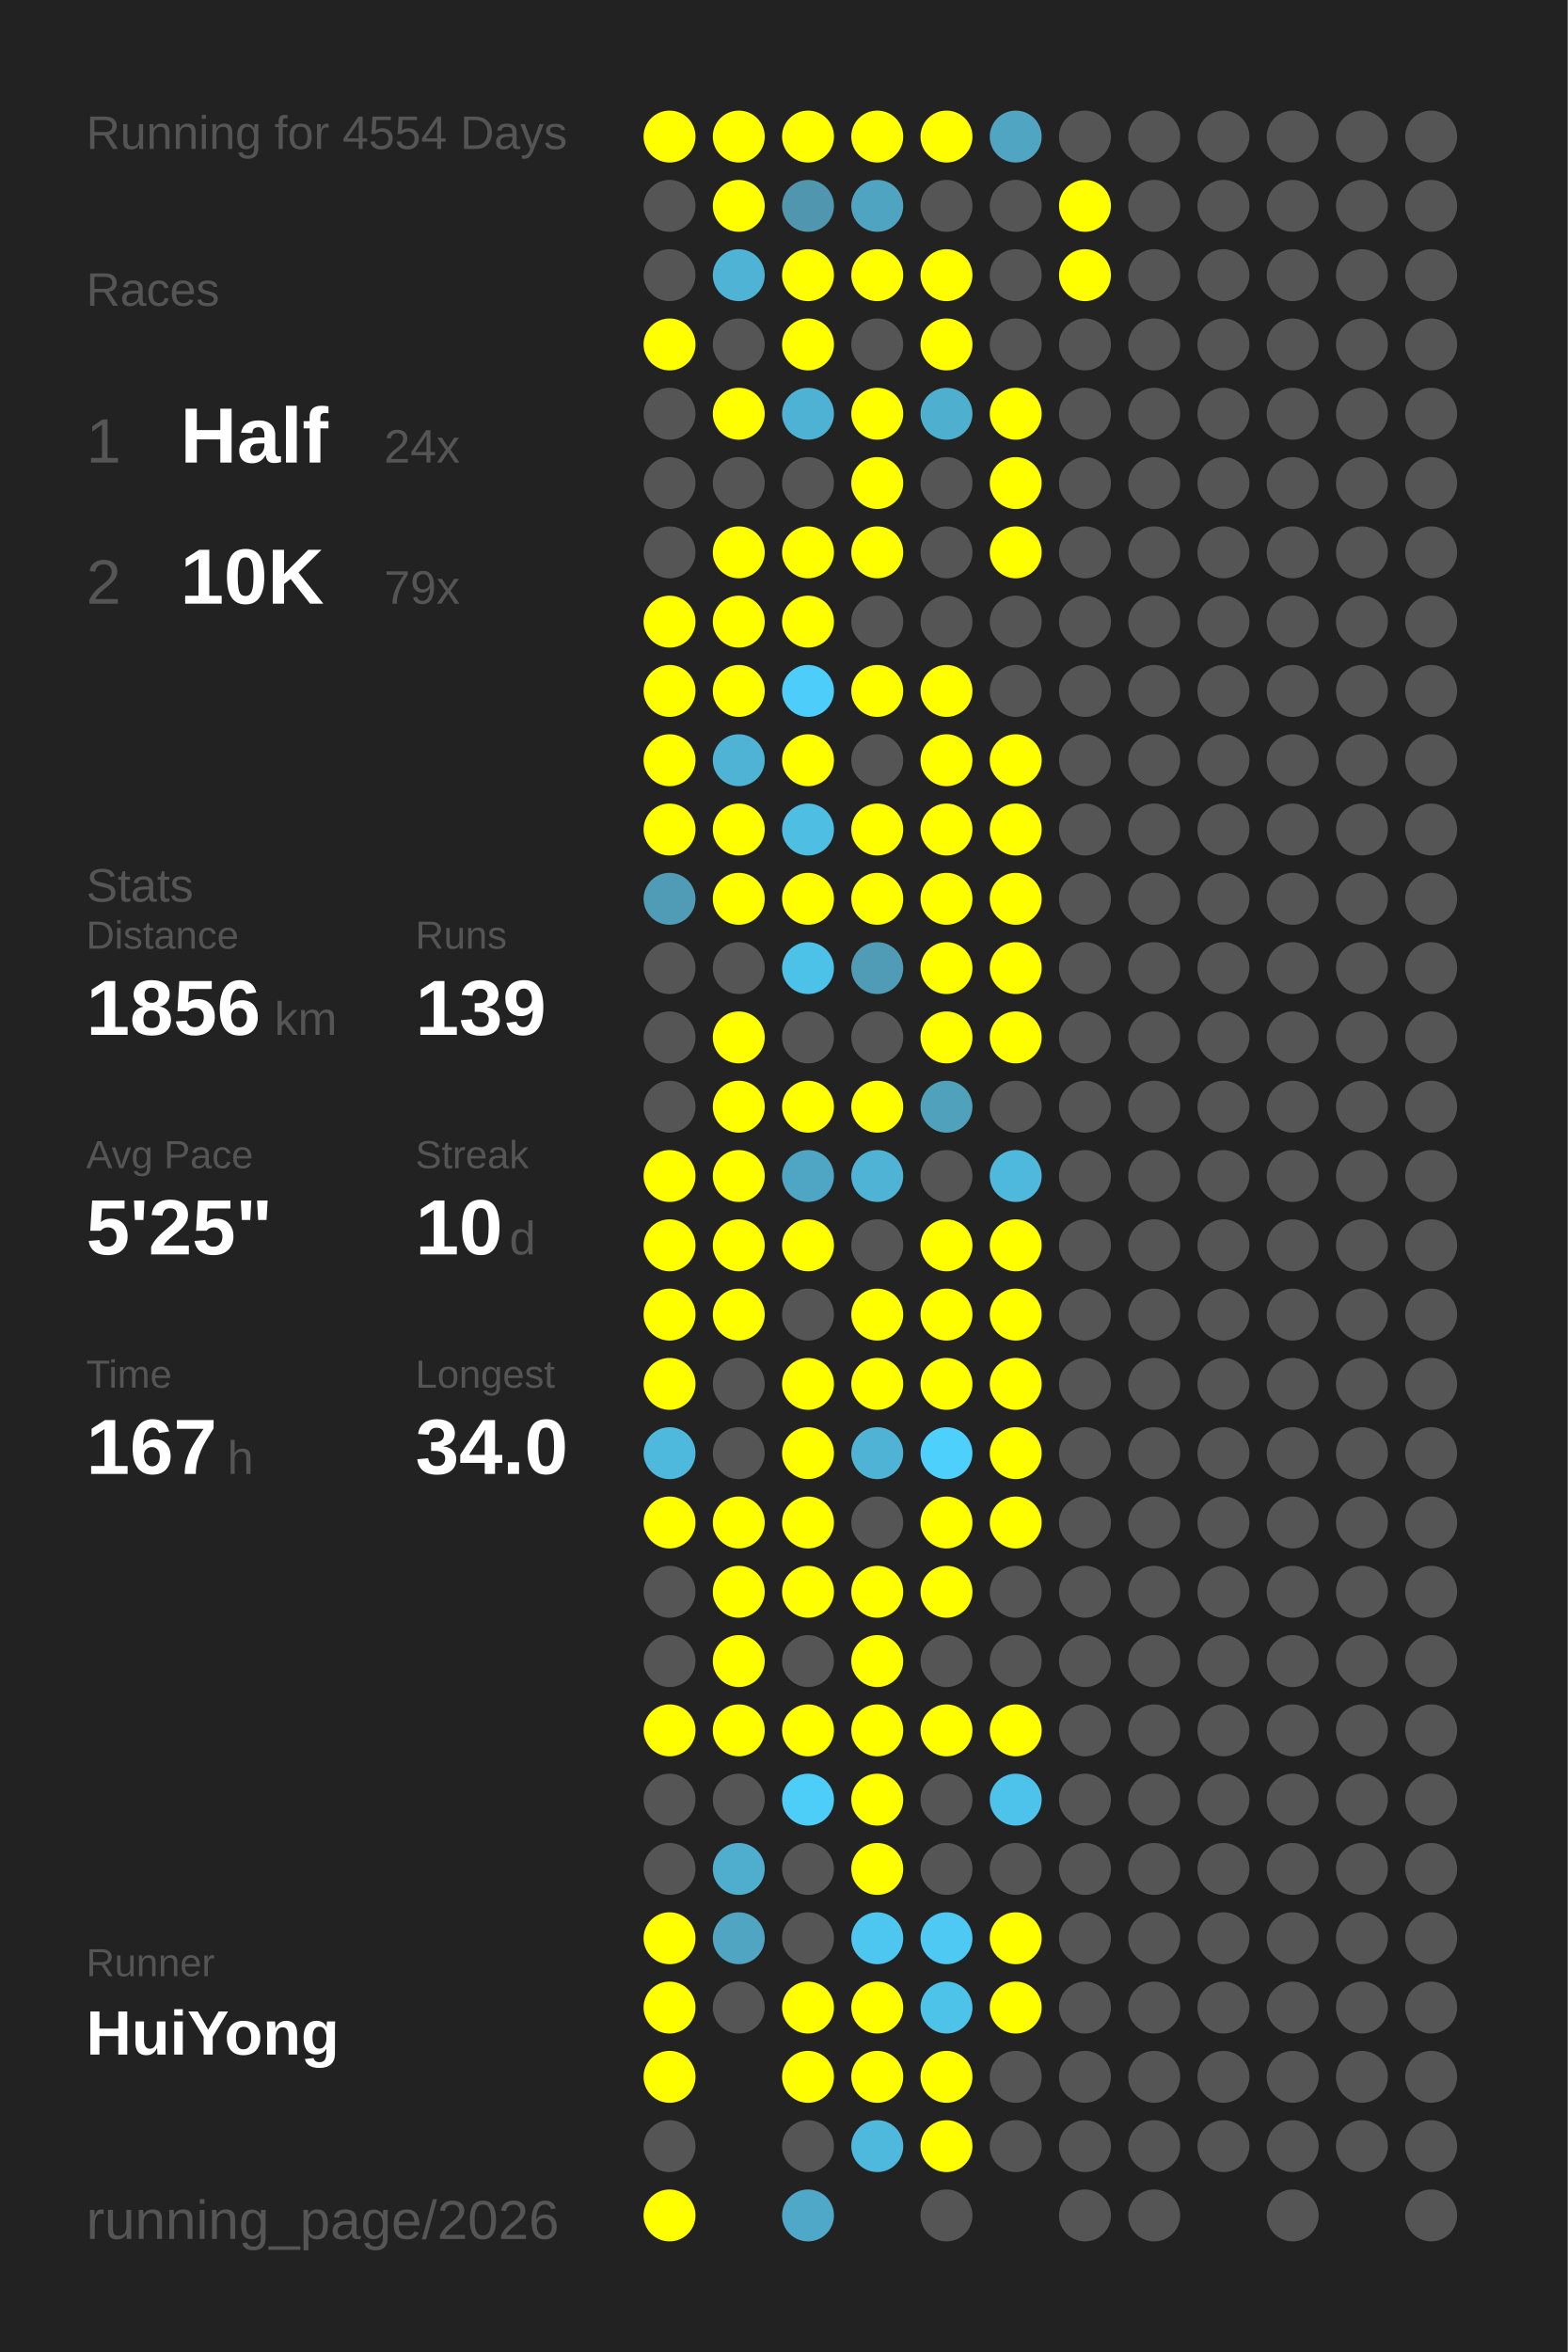
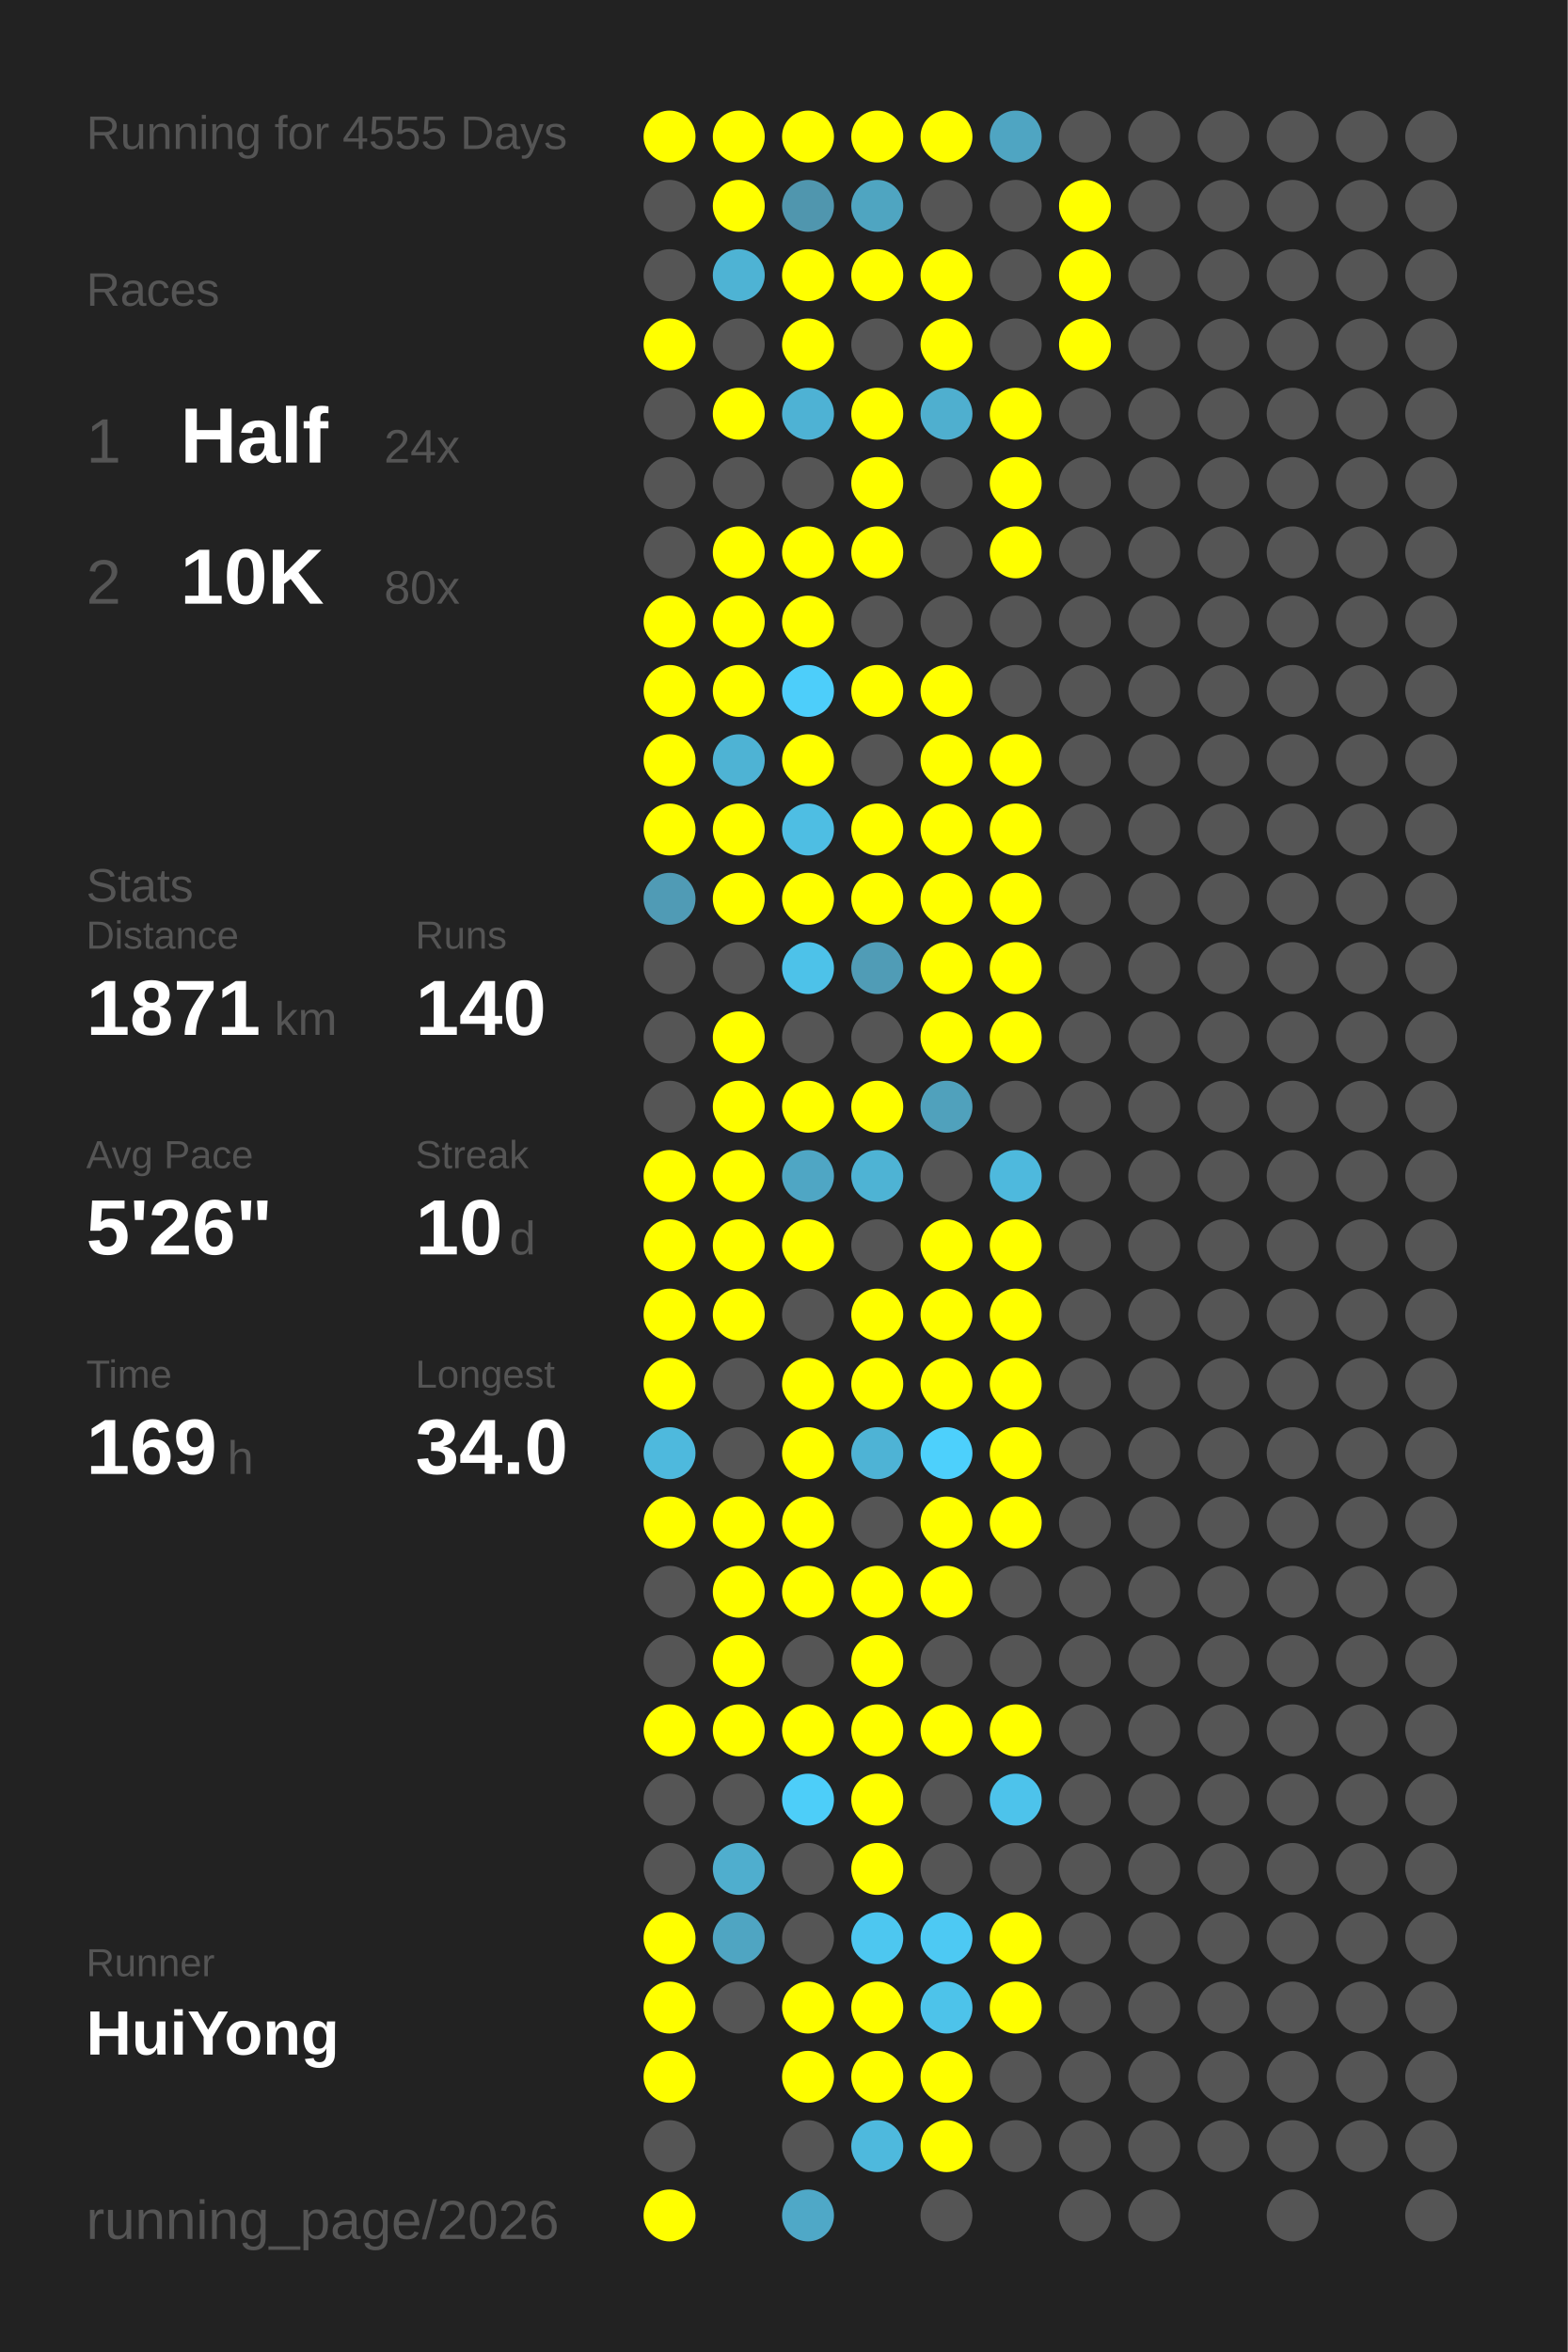
<svg xmlns="http://www.w3.org/2000/svg" baseProfile="full" height="300mm" version="1.1" viewBox="0,0,200,300" width="200mm">
  <defs />
  <rect fill="#222222" height="300" width="200" x="0" y="0" />
-   <text fill="#555555" style="font-size:6px; font-family:Arial;" x="11" y="19">Running for 4554 Days</text>
+   <text fill="#555555" style="font-size:6px; font-family:Arial;" x="11" y="19">Running for 4555 Days</text>
  <text fill="#555555" style="font-size:6px; font-family:Arial;" x="11" y="39">Races</text>
  <text fill="#555555" style="font-size:8px; font-family:Arial;" x="11" y="59">1</text>
  <text fill="#FFFFFF" style="font-size:10px; font-family:Arial; font-weight:bold;" x="23" y="59">Half</text>
  <text fill="#555555" style="font-size:6px; font-family:Arial;" x="49" y="59">24x</text>
  <text fill="#555555" style="font-size:8px; font-family:Arial;" x="11" y="77">2</text>
  <text fill="#FFFFFF" style="font-size:10px; font-family:Arial; font-weight:bold;" x="23" y="77">10K</text>
-   <text fill="#555555" style="font-size:6px; font-family:Arial;" x="49" y="77">79x</text>
+   <text fill="#555555" style="font-size:6px; font-family:Arial;" x="49" y="77">80x</text>
  <text fill="#555555" style="font-size:6px; font-family:Arial;" x="11" y="115">Stats</text>
  <text fill="#555555" style="font-size:5px; font-family:Arial;" x="11" y="121">Distance</text>
-   <text fill="#FFFFFF" style="font-size:10px; font-family:Arial; font-weight:bold;" x="11" y="132">1856</text>
+   <text fill="#FFFFFF" style="font-size:10px; font-family:Arial; font-weight:bold;" x="11" y="132">1871</text>
  <text fill="#555555" style="font-size:6px; font-family:Arial;" x="35" y="132">km</text>
  <text fill="#555555" style="font-size:5px; font-family:Arial;" x="53" y="121">Runs</text>
-   <text fill="#FFFFFF" style="font-size:10px; font-family:Arial; font-weight:bold;" x="53" y="132">139</text>
+   <text fill="#FFFFFF" style="font-size:10px; font-family:Arial; font-weight:bold;" x="53" y="132">140</text>
  <text fill="#555555" style="font-size:5px; font-family:Arial;" x="11" y="149">Avg Pace</text>
-   <text fill="#FFFFFF" style="font-size:10px; font-family:Arial; font-weight:bold;" x="11" y="160">5'25"</text>
+   <text fill="#FFFFFF" style="font-size:10px; font-family:Arial; font-weight:bold;" x="11" y="160">5'26"</text>
  <text fill="#555555" style="font-size:5px; font-family:Arial;" x="53" y="149">Streak</text>
  <text fill="#FFFFFF" style="font-size:10px; font-family:Arial; font-weight:bold;" x="53" y="160">10</text>
  <text fill="#555555" style="font-size:6px; font-family:Arial;" x="65" y="160">d</text>
  <text fill="#555555" style="font-size:5px; font-family:Arial;" x="11" y="177">Time</text>
-   <text fill="#FFFFFF" style="font-size:10px; font-family:Arial; font-weight:bold;" x="11" y="188">167</text>
+   <text fill="#FFFFFF" style="font-size:10px; font-family:Arial; font-weight:bold;" x="11" y="188">169</text>
  <text fill="#555555" style="font-size:6px; font-family:Arial;" x="29" y="188">h</text>
  <text fill="#555555" style="font-size:5px; font-family:Arial;" x="53" y="177">Longest</text>
  <text fill="#FFFFFF" style="font-size:10px; font-family:Arial; font-weight:bold;" x="53" y="188">34.0</text>
  <text fill="#555555" style="font-size:5px; font-family:Arial;" x="11" y="252.065">Runner</text>
  <text fill="#FFFFFF" style="font-size:8px; font-family:Arial; font-weight:bold;" x="11" y="262.065">HuiYong</text>
  <text fill="#555555" style="font-size:7px; font-family:Arial;" x="11" y="285.581">running_page/2026</text>
  <circle cx="85.417" cy="17.419" fill="#FFFF00" r="3.312" />
  <circle cx="85.417" cy="26.258" fill="#555555" r="3.312" />
  <circle cx="85.417" cy="35.097" fill="#555555" r="3.312" />
  <circle cx="85.417" cy="43.935" fill="#FFFF00" r="3.312" />
  <circle cx="85.417" cy="52.774" fill="#555555" r="3.312" />
  <circle cx="85.417" cy="61.613" fill="#555555" r="3.312" />
  <circle cx="85.417" cy="70.452" fill="#555555" r="3.312" />
  <circle cx="85.417" cy="79.29" fill="#FFFF00" r="3.312" />
  <circle cx="85.417" cy="88.129" fill="#FFFF00" r="3.312" />
  <circle cx="85.417" cy="96.968" fill="#FFFF00" r="3.312" />
  <circle cx="85.417" cy="105.806" fill="#FFFF00" r="3.312" />
  <circle cx="85.417" cy="114.645" fill="#509bb5" r="3.312" />
  <circle cx="85.417" cy="123.484" fill="#555555" r="3.312" />
  <circle cx="85.417" cy="132.323" fill="#555555" r="3.312" />
  <circle cx="85.417" cy="141.161" fill="#555555" r="3.312" />
  <circle cx="85.417" cy="150" fill="#FFFF00" r="3.312" />
  <circle cx="85.417" cy="158.839" fill="#FFFF00" r="3.312" />
  <circle cx="85.417" cy="167.677" fill="#FFFF00" r="3.312" />
  <circle cx="85.417" cy="176.516" fill="#FFFF00" r="3.312" />
  <circle cx="85.417" cy="185.355" fill="#4eb9dd" r="3.312" />
  <circle cx="85.417" cy="194.194" fill="#FFFF00" r="3.312" />
  <circle cx="85.417" cy="203.032" fill="#555555" r="3.312" />
  <circle cx="85.417" cy="211.871" fill="#555555" r="3.312" />
  <circle cx="85.417" cy="220.71" fill="#FFFF00" r="3.312" />
  <circle cx="85.417" cy="229.548" fill="#555555" r="3.312" />
  <circle cx="85.417" cy="238.387" fill="#555555" r="3.312" />
  <circle cx="85.417" cy="247.226" fill="#FFFF00" r="3.312" />
  <circle cx="85.417" cy="256.065" fill="#FFFF00" r="3.312" />
  <circle cx="85.417" cy="264.903" fill="#FFFF00" r="3.312" />
  <circle cx="85.417" cy="273.742" fill="#555555" r="3.312" />
  <circle cx="85.417" cy="282.581" fill="#FFFF00" r="3.312" />
  <circle cx="94.25" cy="17.419" fill="#FFFF00" r="3.312" />
  <circle cx="94.25" cy="26.258" fill="#FFFF00" r="3.312" />
  <circle cx="94.25" cy="35.097" fill="#4eb3d4" r="3.312" />
  <circle cx="94.25" cy="43.935" fill="#555555" r="3.312" />
  <circle cx="94.25" cy="52.774" fill="#FFFF00" r="3.312" />
  <circle cx="94.25" cy="61.613" fill="#555555" r="3.312" />
  <circle cx="94.25" cy="70.452" fill="#FFFF00" r="3.312" />
  <circle cx="94.25" cy="79.29" fill="#FFFF00" r="3.312" />
  <circle cx="94.25" cy="88.129" fill="#FFFF00" r="3.312" />
  <circle cx="94.25" cy="96.968" fill="#4eb3d4" r="3.312" />
  <circle cx="94.25" cy="105.806" fill="#FFFF00" r="3.312" />
  <circle cx="94.25" cy="114.645" fill="#FFFF00" r="3.312" />
  <circle cx="94.25" cy="123.484" fill="#555555" r="3.312" />
  <circle cx="94.25" cy="132.323" fill="#FFFF00" r="3.312" />
  <circle cx="94.25" cy="141.161" fill="#FFFF00" r="3.312" />
  <circle cx="94.25" cy="150" fill="#FFFF00" r="3.312" />
  <circle cx="94.25" cy="158.839" fill="#FFFF00" r="3.312" />
  <circle cx="94.25" cy="167.677" fill="#FFFF00" r="3.312" />
  <circle cx="94.25" cy="176.516" fill="#555555" r="3.312" />
  <circle cx="94.25" cy="185.355" fill="#555555" r="3.312" />
  <circle cx="94.25" cy="194.194" fill="#FFFF00" r="3.312" />
  <circle cx="94.25" cy="203.032" fill="#FFFF00" r="3.312" />
  <circle cx="94.25" cy="211.871" fill="#FFFF00" r="3.312" />
  <circle cx="94.25" cy="220.71" fill="#FFFF00" r="3.312" />
  <circle cx="94.25" cy="229.548" fill="#555555" r="3.312" />
  <circle cx="94.25" cy="238.387" fill="#4faece" r="3.312" />
  <circle cx="94.25" cy="247.226" fill="#4fa5c2" r="3.312" />
  <circle cx="94.25" cy="256.065" fill="#555555" r="3.312" />
  <circle cx="103.083" cy="17.419" fill="#FFFF00" r="3.312" />
  <circle cx="103.083" cy="26.258" fill="#5096ae" r="3.312" />
  <circle cx="103.083" cy="35.097" fill="#FFFF00" r="3.312" />
  <circle cx="103.083" cy="43.935" fill="#FFFF00" r="3.312" />
  <circle cx="103.083" cy="52.774" fill="#4eb2d4" r="3.312" />
  <circle cx="103.083" cy="61.613" fill="#555555" r="3.312" />
  <circle cx="103.083" cy="70.452" fill="#FFFF00" r="3.312" />
  <circle cx="103.083" cy="79.29" fill="#FFFF00" r="3.312" />
  <circle cx="103.083" cy="88.129" fill="#4dcefa" r="3.312" />
  <circle cx="103.083" cy="96.968" fill="#FFFF00" r="3.312" />
  <circle cx="103.083" cy="105.806" fill="#4ebee3" r="3.312" />
  <circle cx="103.083" cy="114.645" fill="#FFFF00" r="3.312" />
  <circle cx="103.083" cy="123.484" fill="#4dc2e9" r="3.312" />
  <circle cx="103.083" cy="132.323" fill="#555555" r="3.312" />
  <circle cx="103.083" cy="141.161" fill="#FFFF00" r="3.312" />
  <circle cx="103.083" cy="150" fill="#4fa6c4" r="3.312" />
  <circle cx="103.083" cy="158.839" fill="#FFFF00" r="3.312" />
  <circle cx="103.083" cy="167.677" fill="#555555" r="3.312" />
  <circle cx="103.083" cy="176.516" fill="#FFFF00" r="3.312" />
  <circle cx="103.083" cy="185.355" fill="#FFFF00" r="3.312" />
  <circle cx="103.083" cy="194.194" fill="#FFFF00" r="3.312" />
  <circle cx="103.083" cy="203.032" fill="#FFFF00" r="3.312" />
  <circle cx="103.083" cy="211.871" fill="#555555" r="3.312" />
  <circle cx="103.083" cy="220.71" fill="#FFFF00" r="3.312" />
  <circle cx="103.083" cy="229.548" fill="#4dcef9" r="3.312" />
  <circle cx="103.083" cy="238.387" fill="#555555" r="3.312" />
  <circle cx="103.083" cy="247.226" fill="#555555" r="3.312" />
  <circle cx="103.083" cy="256.065" fill="#FFFF00" r="3.312" />
  <circle cx="103.083" cy="264.903" fill="#FFFF00" r="3.312" />
  <circle cx="103.083" cy="273.742" fill="#555555" r="3.312" />
  <circle cx="103.083" cy="282.581" fill="#4fa8c7" r="3.312" />
  <circle cx="111.917" cy="17.419" fill="#FFFF00" r="3.312" />
  <circle cx="111.917" cy="26.258" fill="#4fa5c1" r="3.312" />
  <circle cx="111.917" cy="35.097" fill="#FFFF00" r="3.312" />
  <circle cx="111.917" cy="43.935" fill="#555555" r="3.312" />
  <circle cx="111.917" cy="52.774" fill="#FFFF00" r="3.312" />
  <circle cx="111.917" cy="61.613" fill="#FFFF00" r="3.312" />
  <circle cx="111.917" cy="70.452" fill="#FFFF00" r="3.312" />
  <circle cx="111.917" cy="79.29" fill="#555555" r="3.312" />
  <circle cx="111.917" cy="88.129" fill="#FFFF00" r="3.312" />
  <circle cx="111.917" cy="96.968" fill="#555555" r="3.312" />
  <circle cx="111.917" cy="105.806" fill="#FFFF00" r="3.312" />
  <circle cx="111.917" cy="114.645" fill="#FFFF00" r="3.312" />
  <circle cx="111.917" cy="123.484" fill="#509cb6" r="3.312" />
  <circle cx="111.917" cy="132.323" fill="#555555" r="3.312" />
  <circle cx="111.917" cy="141.161" fill="#FFFF00" r="3.312" />
  <circle cx="111.917" cy="150" fill="#4eb3d4" r="3.312" />
  <circle cx="111.917" cy="158.839" fill="#555555" r="3.312" />
  <circle cx="111.917" cy="167.677" fill="#FFFF00" r="3.312" />
  <circle cx="111.917" cy="176.516" fill="#FFFF00" r="3.312" />
  <circle cx="111.917" cy="185.355" fill="#4eb3d5" r="3.312" />
  <circle cx="111.917" cy="194.194" fill="#555555" r="3.312" />
  <circle cx="111.917" cy="203.032" fill="#FFFF00" r="3.312" />
  <circle cx="111.917" cy="211.871" fill="#FFFF00" r="3.312" />
  <circle cx="111.917" cy="220.71" fill="#FFFF00" r="3.312" />
  <circle cx="111.917" cy="229.548" fill="#FFFF00" r="3.312" />
  <circle cx="111.917" cy="238.387" fill="#FFFF00" r="3.312" />
  <circle cx="111.917" cy="247.226" fill="#4dc7f0" r="3.312" />
  <circle cx="111.917" cy="256.065" fill="#FFFF00" r="3.312" />
  <circle cx="111.917" cy="264.903" fill="#FFFF00" r="3.312" />
  <circle cx="111.917" cy="273.742" fill="#4eb9dd" r="3.312" />
  <circle cx="120.75" cy="17.419" fill="#FFFF00" r="3.312" />
  <circle cx="120.75" cy="26.258" fill="#555555" r="3.312" />
  <circle cx="120.75" cy="35.097" fill="#FFFF00" r="3.312" />
  <circle cx="120.75" cy="43.935" fill="#FFFF00" r="3.312" />
  <circle cx="120.75" cy="52.774" fill="#4fafcf" r="3.312" />
  <circle cx="120.75" cy="61.613" fill="#555555" r="3.312" />
  <circle cx="120.75" cy="70.452" fill="#555555" r="3.312" />
  <circle cx="120.75" cy="79.29" fill="#555555" r="3.312" />
  <circle cx="120.75" cy="88.129" fill="#FFFF00" r="3.312" />
  <circle cx="120.75" cy="96.968" fill="#FFFF00" r="3.312" />
  <circle cx="120.75" cy="105.806" fill="#FFFF00" r="3.312" />
  <circle cx="120.75" cy="114.645" fill="#FFFF00" r="3.312" />
  <circle cx="120.75" cy="123.484" fill="#FFFF00" r="3.312" />
  <circle cx="120.75" cy="132.323" fill="#FFFF00" r="3.312" />
  <circle cx="120.75" cy="141.161" fill="#50a1bc" r="3.312" />
  <circle cx="120.75" cy="150" fill="#555555" r="3.312" />
  <circle cx="120.75" cy="158.839" fill="#FFFF00" r="3.312" />
  <circle cx="120.75" cy="167.677" fill="#FFFF00" r="3.312" />
  <circle cx="120.75" cy="176.516" fill="#FFFF00" r="3.312" />
  <circle cx="120.75" cy="185.355" fill="#4dd0fc" r="3.312" />
  <circle cx="120.75" cy="194.194" fill="#FFFF00" r="3.312" />
  <circle cx="120.75" cy="203.032" fill="#FFFF00" r="3.312" />
  <circle cx="120.75" cy="211.871" fill="#555555" r="3.312" />
  <circle cx="120.75" cy="220.71" fill="#FFFF00" r="3.312" />
  <circle cx="120.75" cy="229.548" fill="#555555" r="3.312" />
  <circle cx="120.75" cy="238.387" fill="#555555" r="3.312" />
  <circle cx="120.75" cy="247.226" fill="#4dc9f3" r="3.312" />
  <circle cx="120.75" cy="256.065" fill="#4dc3ea" r="3.312" />
  <circle cx="120.75" cy="264.903" fill="#FFFF00" r="3.312" />
  <circle cx="120.75" cy="273.742" fill="#FFFF00" r="3.312" />
  <circle cx="120.75" cy="282.581" fill="#555555" r="3.312" />
  <circle cx="129.583" cy="17.419" fill="#4fa5c2" r="3.312" />
  <circle cx="129.583" cy="26.258" fill="#555555" r="3.312" />
  <circle cx="129.583" cy="35.097" fill="#555555" r="3.312" />
  <circle cx="129.583" cy="43.935" fill="#555555" r="3.312" />
  <circle cx="129.583" cy="52.774" fill="#FFFF00" r="3.312" />
  <circle cx="129.583" cy="61.613" fill="#FFFF00" r="3.312" />
  <circle cx="129.583" cy="70.452" fill="#FFFF00" r="3.312" />
  <circle cx="129.583" cy="79.29" fill="#555555" r="3.312" />
  <circle cx="129.583" cy="88.129" fill="#555555" r="3.312" />
  <circle cx="129.583" cy="96.968" fill="#FFFF00" r="3.312" />
  <circle cx="129.583" cy="105.806" fill="#FFFF00" r="3.312" />
  <circle cx="129.583" cy="114.645" fill="#FFFF00" r="3.312" />
  <circle cx="129.583" cy="123.484" fill="#FFFF00" r="3.312" />
  <circle cx="129.583" cy="132.323" fill="#FFFF00" r="3.312" />
  <circle cx="129.583" cy="141.161" fill="#555555" r="3.312" />
  <circle cx="129.583" cy="150" fill="#4eb9dd" r="3.312" />
  <circle cx="129.583" cy="158.839" fill="#FFFF00" r="3.312" />
  <circle cx="129.583" cy="167.677" fill="#FFFF00" r="3.312" />
  <circle cx="129.583" cy="176.516" fill="#FFFF00" r="3.312" />
  <circle cx="129.583" cy="185.355" fill="#FFFF00" r="3.312" />
  <circle cx="129.583" cy="194.194" fill="#FFFF00" r="3.312" />
  <circle cx="129.583" cy="203.032" fill="#555555" r="3.312" />
  <circle cx="129.583" cy="211.871" fill="#555555" r="3.312" />
  <circle cx="129.583" cy="220.71" fill="#FFFF00" r="3.312" />
  <circle cx="129.583" cy="229.548" fill="#4dc3eb" r="3.312" />
  <circle cx="129.583" cy="238.387" fill="#555555" r="3.312" />
  <circle cx="129.583" cy="247.226" fill="#FFFF00" r="3.312" />
  <circle cx="129.583" cy="256.065" fill="#FFFF00" r="3.312" />
  <circle cx="129.583" cy="264.903" fill="#555555" r="3.312" />
  <circle cx="129.583" cy="273.742" fill="#555555" r="3.312" />
  <circle cx="138.417" cy="17.419" fill="#555555" r="3.312" />
  <circle cx="138.417" cy="26.258" fill="#FFFF00" r="3.312" />
  <circle cx="138.417" cy="35.097" fill="#FFFF00" r="3.312" />
-   <circle cx="138.417" cy="43.935" fill="#555555" r="3.312" />
+   <circle cx="138.417" cy="43.935" fill="#FFFF00" r="3.312" />
  <circle cx="138.417" cy="52.774" fill="#555555" r="3.312" />
  <circle cx="138.417" cy="61.613" fill="#555555" r="3.312" />
  <circle cx="138.417" cy="70.452" fill="#555555" r="3.312" />
  <circle cx="138.417" cy="79.29" fill="#555555" r="3.312" />
  <circle cx="138.417" cy="88.129" fill="#555555" r="3.312" />
  <circle cx="138.417" cy="96.968" fill="#555555" r="3.312" />
  <circle cx="138.417" cy="105.806" fill="#555555" r="3.312" />
  <circle cx="138.417" cy="114.645" fill="#555555" r="3.312" />
  <circle cx="138.417" cy="123.484" fill="#555555" r="3.312" />
  <circle cx="138.417" cy="132.323" fill="#555555" r="3.312" />
  <circle cx="138.417" cy="141.161" fill="#555555" r="3.312" />
  <circle cx="138.417" cy="150" fill="#555555" r="3.312" />
  <circle cx="138.417" cy="158.839" fill="#555555" r="3.312" />
  <circle cx="138.417" cy="167.677" fill="#555555" r="3.312" />
  <circle cx="138.417" cy="176.516" fill="#555555" r="3.312" />
  <circle cx="138.417" cy="185.355" fill="#555555" r="3.312" />
  <circle cx="138.417" cy="194.194" fill="#555555" r="3.312" />
  <circle cx="138.417" cy="203.032" fill="#555555" r="3.312" />
  <circle cx="138.417" cy="211.871" fill="#555555" r="3.312" />
  <circle cx="138.417" cy="220.71" fill="#555555" r="3.312" />
  <circle cx="138.417" cy="229.548" fill="#555555" r="3.312" />
  <circle cx="138.417" cy="238.387" fill="#555555" r="3.312" />
  <circle cx="138.417" cy="247.226" fill="#555555" r="3.312" />
  <circle cx="138.417" cy="256.065" fill="#555555" r="3.312" />
  <circle cx="138.417" cy="264.903" fill="#555555" r="3.312" />
  <circle cx="138.417" cy="273.742" fill="#555555" r="3.312" />
  <circle cx="138.417" cy="282.581" fill="#555555" r="3.312" />
  <circle cx="147.25" cy="17.419" fill="#555555" r="3.312" />
  <circle cx="147.25" cy="26.258" fill="#555555" r="3.312" />
  <circle cx="147.25" cy="35.097" fill="#555555" r="3.312" />
  <circle cx="147.25" cy="43.935" fill="#555555" r="3.312" />
  <circle cx="147.25" cy="52.774" fill="#555555" r="3.312" />
  <circle cx="147.25" cy="61.613" fill="#555555" r="3.312" />
  <circle cx="147.25" cy="70.452" fill="#555555" r="3.312" />
  <circle cx="147.25" cy="79.29" fill="#555555" r="3.312" />
  <circle cx="147.25" cy="88.129" fill="#555555" r="3.312" />
  <circle cx="147.25" cy="96.968" fill="#555555" r="3.312" />
  <circle cx="147.25" cy="105.806" fill="#555555" r="3.312" />
  <circle cx="147.25" cy="114.645" fill="#555555" r="3.312" />
  <circle cx="147.25" cy="123.484" fill="#555555" r="3.312" />
  <circle cx="147.25" cy="132.323" fill="#555555" r="3.312" />
  <circle cx="147.25" cy="141.161" fill="#555555" r="3.312" />
  <circle cx="147.25" cy="150" fill="#555555" r="3.312" />
  <circle cx="147.25" cy="158.839" fill="#555555" r="3.312" />
  <circle cx="147.25" cy="167.677" fill="#555555" r="3.312" />
  <circle cx="147.25" cy="176.516" fill="#555555" r="3.312" />
  <circle cx="147.25" cy="185.355" fill="#555555" r="3.312" />
  <circle cx="147.25" cy="194.194" fill="#555555" r="3.312" />
  <circle cx="147.25" cy="203.032" fill="#555555" r="3.312" />
  <circle cx="147.25" cy="211.871" fill="#555555" r="3.312" />
  <circle cx="147.25" cy="220.71" fill="#555555" r="3.312" />
  <circle cx="147.25" cy="229.548" fill="#555555" r="3.312" />
  <circle cx="147.25" cy="238.387" fill="#555555" r="3.312" />
  <circle cx="147.25" cy="247.226" fill="#555555" r="3.312" />
  <circle cx="147.25" cy="256.065" fill="#555555" r="3.312" />
  <circle cx="147.25" cy="264.903" fill="#555555" r="3.312" />
  <circle cx="147.25" cy="273.742" fill="#555555" r="3.312" />
  <circle cx="147.25" cy="282.581" fill="#555555" r="3.312" />
  <circle cx="156.083" cy="17.419" fill="#555555" r="3.312" />
  <circle cx="156.083" cy="26.258" fill="#555555" r="3.312" />
  <circle cx="156.083" cy="35.097" fill="#555555" r="3.312" />
  <circle cx="156.083" cy="43.935" fill="#555555" r="3.312" />
  <circle cx="156.083" cy="52.774" fill="#555555" r="3.312" />
  <circle cx="156.083" cy="61.613" fill="#555555" r="3.312" />
  <circle cx="156.083" cy="70.452" fill="#555555" r="3.312" />
  <circle cx="156.083" cy="79.29" fill="#555555" r="3.312" />
  <circle cx="156.083" cy="88.129" fill="#555555" r="3.312" />
  <circle cx="156.083" cy="96.968" fill="#555555" r="3.312" />
  <circle cx="156.083" cy="105.806" fill="#555555" r="3.312" />
  <circle cx="156.083" cy="114.645" fill="#555555" r="3.312" />
  <circle cx="156.083" cy="123.484" fill="#555555" r="3.312" />
  <circle cx="156.083" cy="132.323" fill="#555555" r="3.312" />
  <circle cx="156.083" cy="141.161" fill="#555555" r="3.312" />
  <circle cx="156.083" cy="150" fill="#555555" r="3.312" />
  <circle cx="156.083" cy="158.839" fill="#555555" r="3.312" />
  <circle cx="156.083" cy="167.677" fill="#555555" r="3.312" />
  <circle cx="156.083" cy="176.516" fill="#555555" r="3.312" />
  <circle cx="156.083" cy="185.355" fill="#555555" r="3.312" />
  <circle cx="156.083" cy="194.194" fill="#555555" r="3.312" />
  <circle cx="156.083" cy="203.032" fill="#555555" r="3.312" />
  <circle cx="156.083" cy="211.871" fill="#555555" r="3.312" />
  <circle cx="156.083" cy="220.71" fill="#555555" r="3.312" />
  <circle cx="156.083" cy="229.548" fill="#555555" r="3.312" />
  <circle cx="156.083" cy="238.387" fill="#555555" r="3.312" />
  <circle cx="156.083" cy="247.226" fill="#555555" r="3.312" />
  <circle cx="156.083" cy="256.065" fill="#555555" r="3.312" />
  <circle cx="156.083" cy="264.903" fill="#555555" r="3.312" />
  <circle cx="156.083" cy="273.742" fill="#555555" r="3.312" />
  <circle cx="164.917" cy="17.419" fill="#555555" r="3.312" />
  <circle cx="164.917" cy="26.258" fill="#555555" r="3.312" />
  <circle cx="164.917" cy="35.097" fill="#555555" r="3.312" />
  <circle cx="164.917" cy="43.935" fill="#555555" r="3.312" />
  <circle cx="164.917" cy="52.774" fill="#555555" r="3.312" />
  <circle cx="164.917" cy="61.613" fill="#555555" r="3.312" />
  <circle cx="164.917" cy="70.452" fill="#555555" r="3.312" />
  <circle cx="164.917" cy="79.29" fill="#555555" r="3.312" />
  <circle cx="164.917" cy="88.129" fill="#555555" r="3.312" />
  <circle cx="164.917" cy="96.968" fill="#555555" r="3.312" />
  <circle cx="164.917" cy="105.806" fill="#555555" r="3.312" />
  <circle cx="164.917" cy="114.645" fill="#555555" r="3.312" />
  <circle cx="164.917" cy="123.484" fill="#555555" r="3.312" />
  <circle cx="164.917" cy="132.323" fill="#555555" r="3.312" />
  <circle cx="164.917" cy="141.161" fill="#555555" r="3.312" />
  <circle cx="164.917" cy="150" fill="#555555" r="3.312" />
  <circle cx="164.917" cy="158.839" fill="#555555" r="3.312" />
  <circle cx="164.917" cy="167.677" fill="#555555" r="3.312" />
  <circle cx="164.917" cy="176.516" fill="#555555" r="3.312" />
  <circle cx="164.917" cy="185.355" fill="#555555" r="3.312" />
  <circle cx="164.917" cy="194.194" fill="#555555" r="3.312" />
  <circle cx="164.917" cy="203.032" fill="#555555" r="3.312" />
  <circle cx="164.917" cy="211.871" fill="#555555" r="3.312" />
  <circle cx="164.917" cy="220.71" fill="#555555" r="3.312" />
  <circle cx="164.917" cy="229.548" fill="#555555" r="3.312" />
  <circle cx="164.917" cy="238.387" fill="#555555" r="3.312" />
  <circle cx="164.917" cy="247.226" fill="#555555" r="3.312" />
  <circle cx="164.917" cy="256.065" fill="#555555" r="3.312" />
  <circle cx="164.917" cy="264.903" fill="#555555" r="3.312" />
  <circle cx="164.917" cy="273.742" fill="#555555" r="3.312" />
  <circle cx="164.917" cy="282.581" fill="#555555" r="3.312" />
  <circle cx="173.75" cy="17.419" fill="#555555" r="3.312" />
  <circle cx="173.75" cy="26.258" fill="#555555" r="3.312" />
  <circle cx="173.75" cy="35.097" fill="#555555" r="3.312" />
  <circle cx="173.75" cy="43.935" fill="#555555" r="3.312" />
  <circle cx="173.75" cy="52.774" fill="#555555" r="3.312" />
  <circle cx="173.75" cy="61.613" fill="#555555" r="3.312" />
  <circle cx="173.75" cy="70.452" fill="#555555" r="3.312" />
  <circle cx="173.75" cy="79.29" fill="#555555" r="3.312" />
  <circle cx="173.75" cy="88.129" fill="#555555" r="3.312" />
  <circle cx="173.75" cy="96.968" fill="#555555" r="3.312" />
  <circle cx="173.75" cy="105.806" fill="#555555" r="3.312" />
  <circle cx="173.75" cy="114.645" fill="#555555" r="3.312" />
  <circle cx="173.75" cy="123.484" fill="#555555" r="3.312" />
  <circle cx="173.75" cy="132.323" fill="#555555" r="3.312" />
  <circle cx="173.75" cy="141.161" fill="#555555" r="3.312" />
  <circle cx="173.75" cy="150" fill="#555555" r="3.312" />
  <circle cx="173.75" cy="158.839" fill="#555555" r="3.312" />
  <circle cx="173.75" cy="167.677" fill="#555555" r="3.312" />
  <circle cx="173.75" cy="176.516" fill="#555555" r="3.312" />
  <circle cx="173.75" cy="185.355" fill="#555555" r="3.312" />
  <circle cx="173.75" cy="194.194" fill="#555555" r="3.312" />
  <circle cx="173.75" cy="203.032" fill="#555555" r="3.312" />
  <circle cx="173.75" cy="211.871" fill="#555555" r="3.312" />
  <circle cx="173.75" cy="220.71" fill="#555555" r="3.312" />
  <circle cx="173.75" cy="229.548" fill="#555555" r="3.312" />
  <circle cx="173.75" cy="238.387" fill="#555555" r="3.312" />
  <circle cx="173.75" cy="247.226" fill="#555555" r="3.312" />
  <circle cx="173.75" cy="256.065" fill="#555555" r="3.312" />
  <circle cx="173.75" cy="264.903" fill="#555555" r="3.312" />
  <circle cx="173.75" cy="273.742" fill="#555555" r="3.312" />
  <circle cx="182.583" cy="17.419" fill="#555555" r="3.312" />
  <circle cx="182.583" cy="26.258" fill="#555555" r="3.312" />
  <circle cx="182.583" cy="35.097" fill="#555555" r="3.312" />
  <circle cx="182.583" cy="43.935" fill="#555555" r="3.312" />
  <circle cx="182.583" cy="52.774" fill="#555555" r="3.312" />
  <circle cx="182.583" cy="61.613" fill="#555555" r="3.312" />
  <circle cx="182.583" cy="70.452" fill="#555555" r="3.312" />
  <circle cx="182.583" cy="79.29" fill="#555555" r="3.312" />
  <circle cx="182.583" cy="88.129" fill="#555555" r="3.312" />
  <circle cx="182.583" cy="96.968" fill="#555555" r="3.312" />
  <circle cx="182.583" cy="105.806" fill="#555555" r="3.312" />
  <circle cx="182.583" cy="114.645" fill="#555555" r="3.312" />
  <circle cx="182.583" cy="123.484" fill="#555555" r="3.312" />
  <circle cx="182.583" cy="132.323" fill="#555555" r="3.312" />
  <circle cx="182.583" cy="141.161" fill="#555555" r="3.312" />
  <circle cx="182.583" cy="150" fill="#555555" r="3.312" />
  <circle cx="182.583" cy="158.839" fill="#555555" r="3.312" />
  <circle cx="182.583" cy="167.677" fill="#555555" r="3.312" />
  <circle cx="182.583" cy="176.516" fill="#555555" r="3.312" />
  <circle cx="182.583" cy="185.355" fill="#555555" r="3.312" />
  <circle cx="182.583" cy="194.194" fill="#555555" r="3.312" />
  <circle cx="182.583" cy="203.032" fill="#555555" r="3.312" />
  <circle cx="182.583" cy="211.871" fill="#555555" r="3.312" />
  <circle cx="182.583" cy="220.71" fill="#555555" r="3.312" />
  <circle cx="182.583" cy="229.548" fill="#555555" r="3.312" />
  <circle cx="182.583" cy="238.387" fill="#555555" r="3.312" />
  <circle cx="182.583" cy="247.226" fill="#555555" r="3.312" />
  <circle cx="182.583" cy="256.065" fill="#555555" r="3.312" />
  <circle cx="182.583" cy="264.903" fill="#555555" r="3.312" />
  <circle cx="182.583" cy="273.742" fill="#555555" r="3.312" />
  <circle cx="182.583" cy="282.581" fill="#555555" r="3.312" />
</svg>
